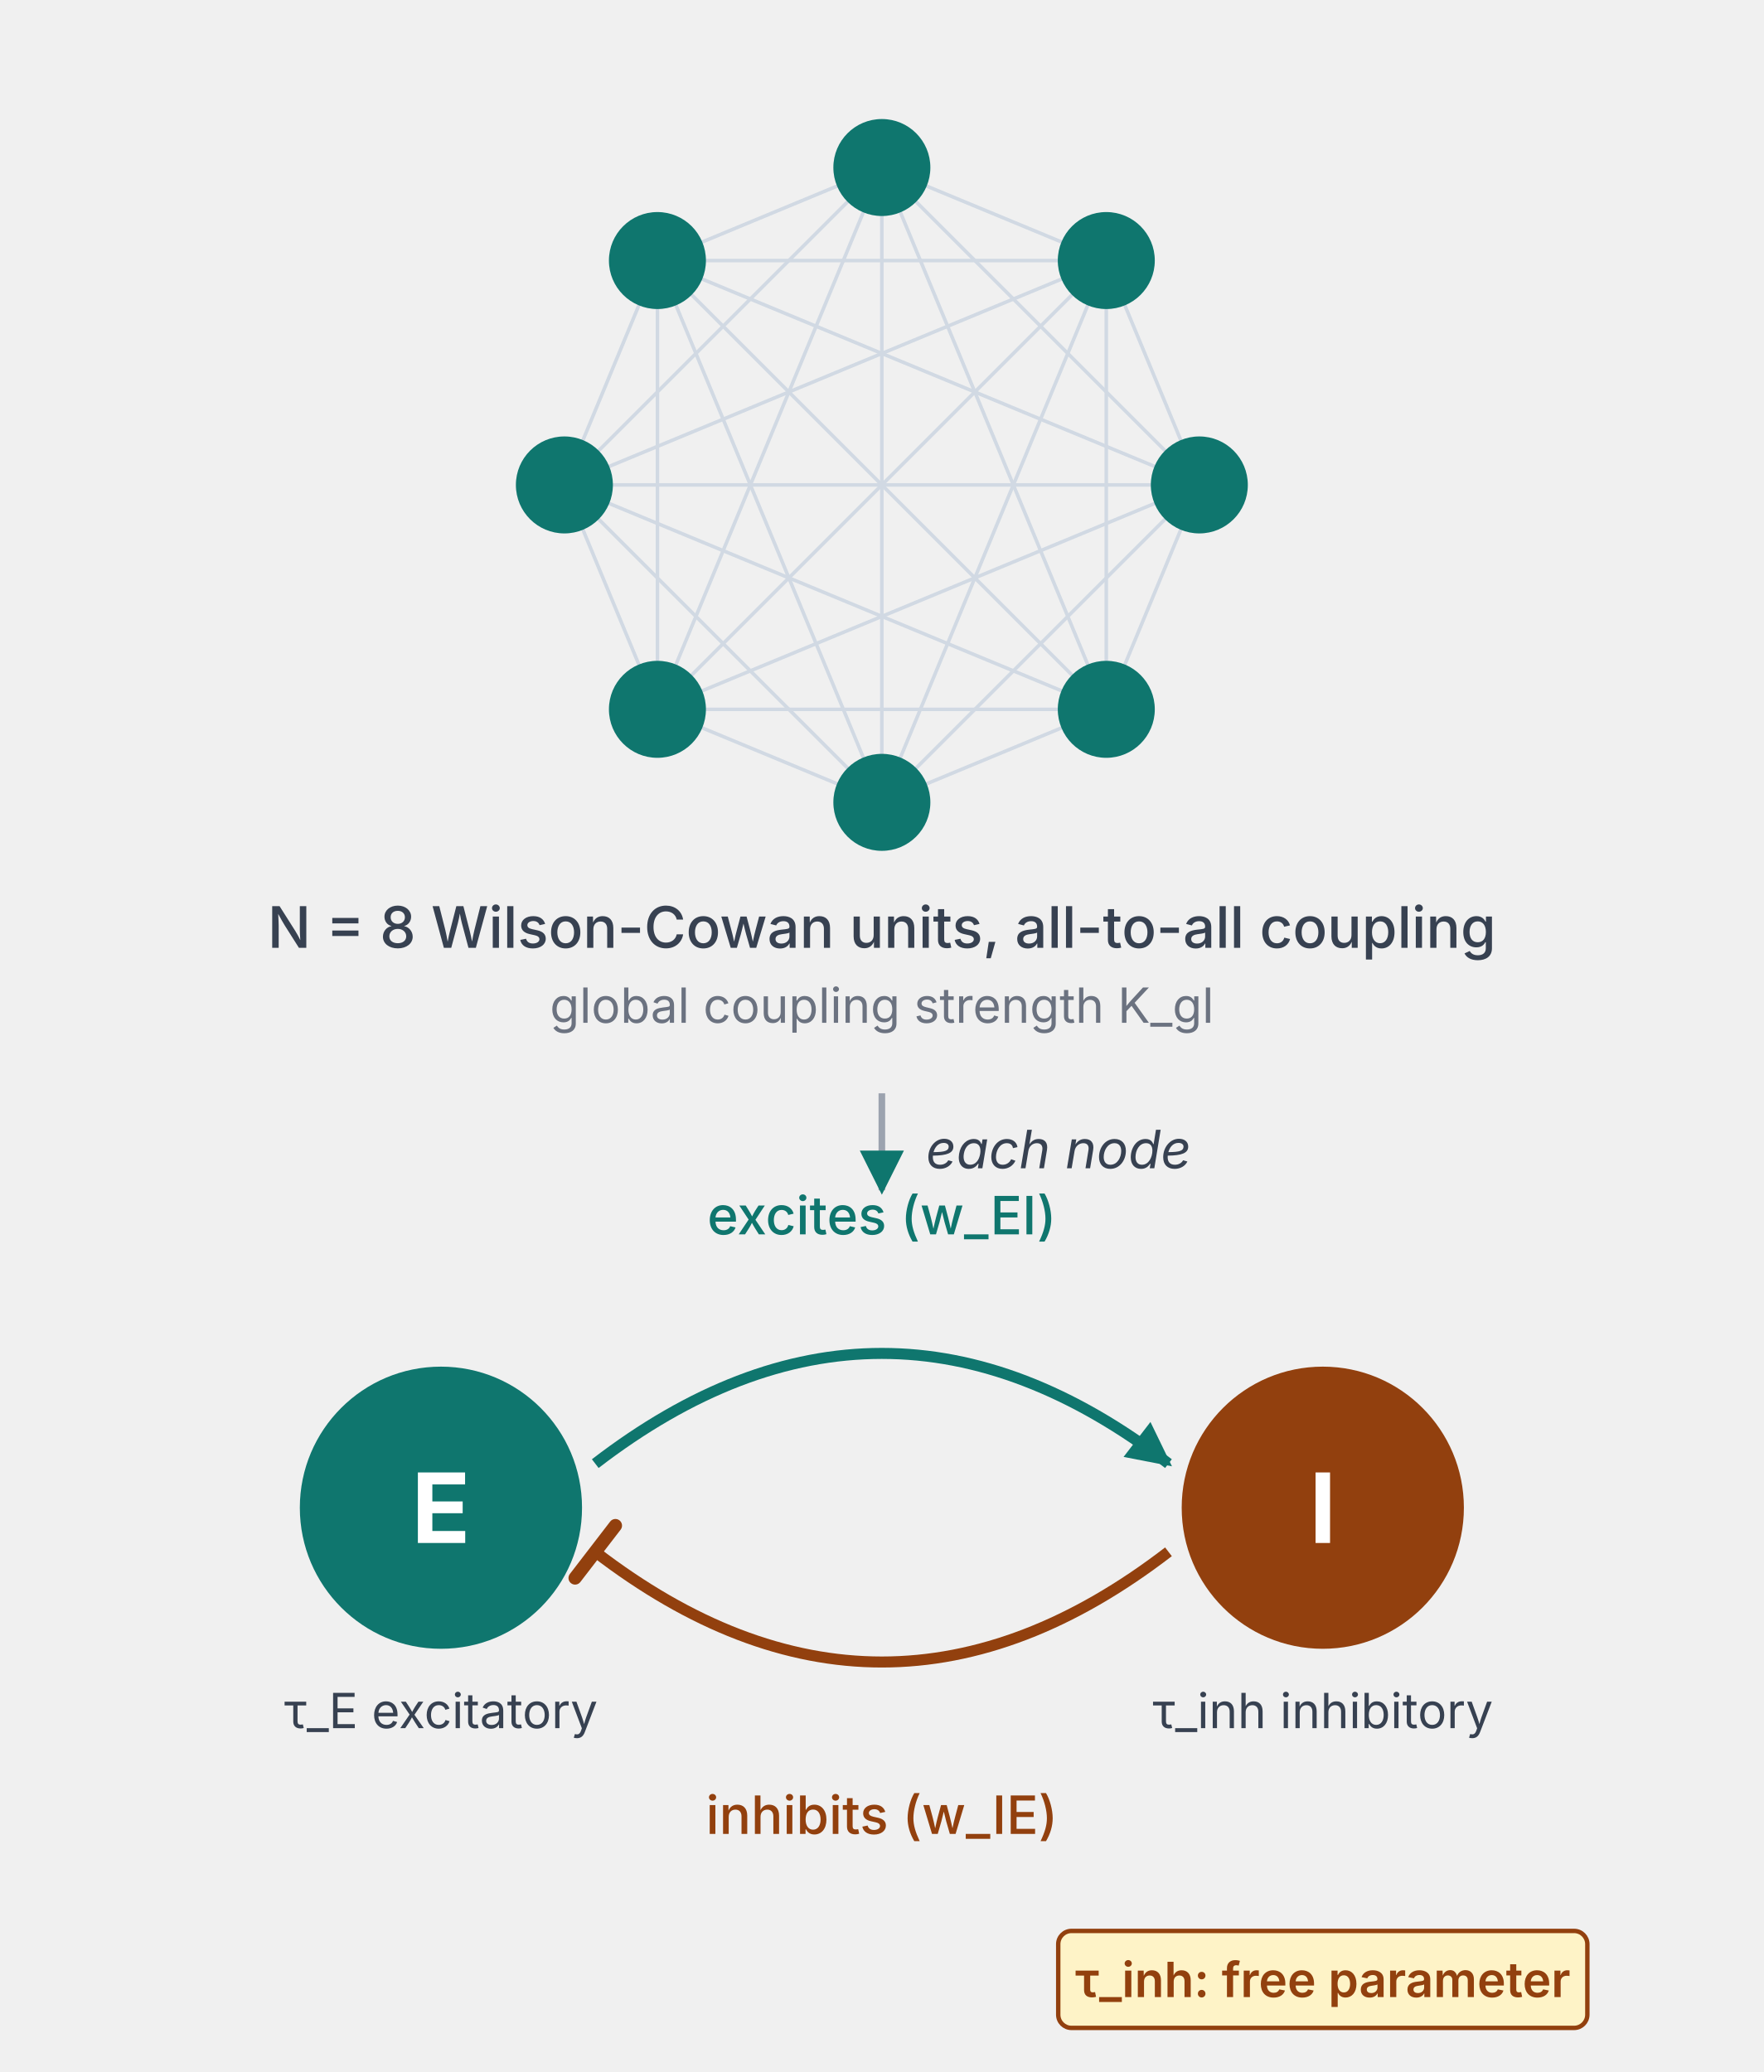
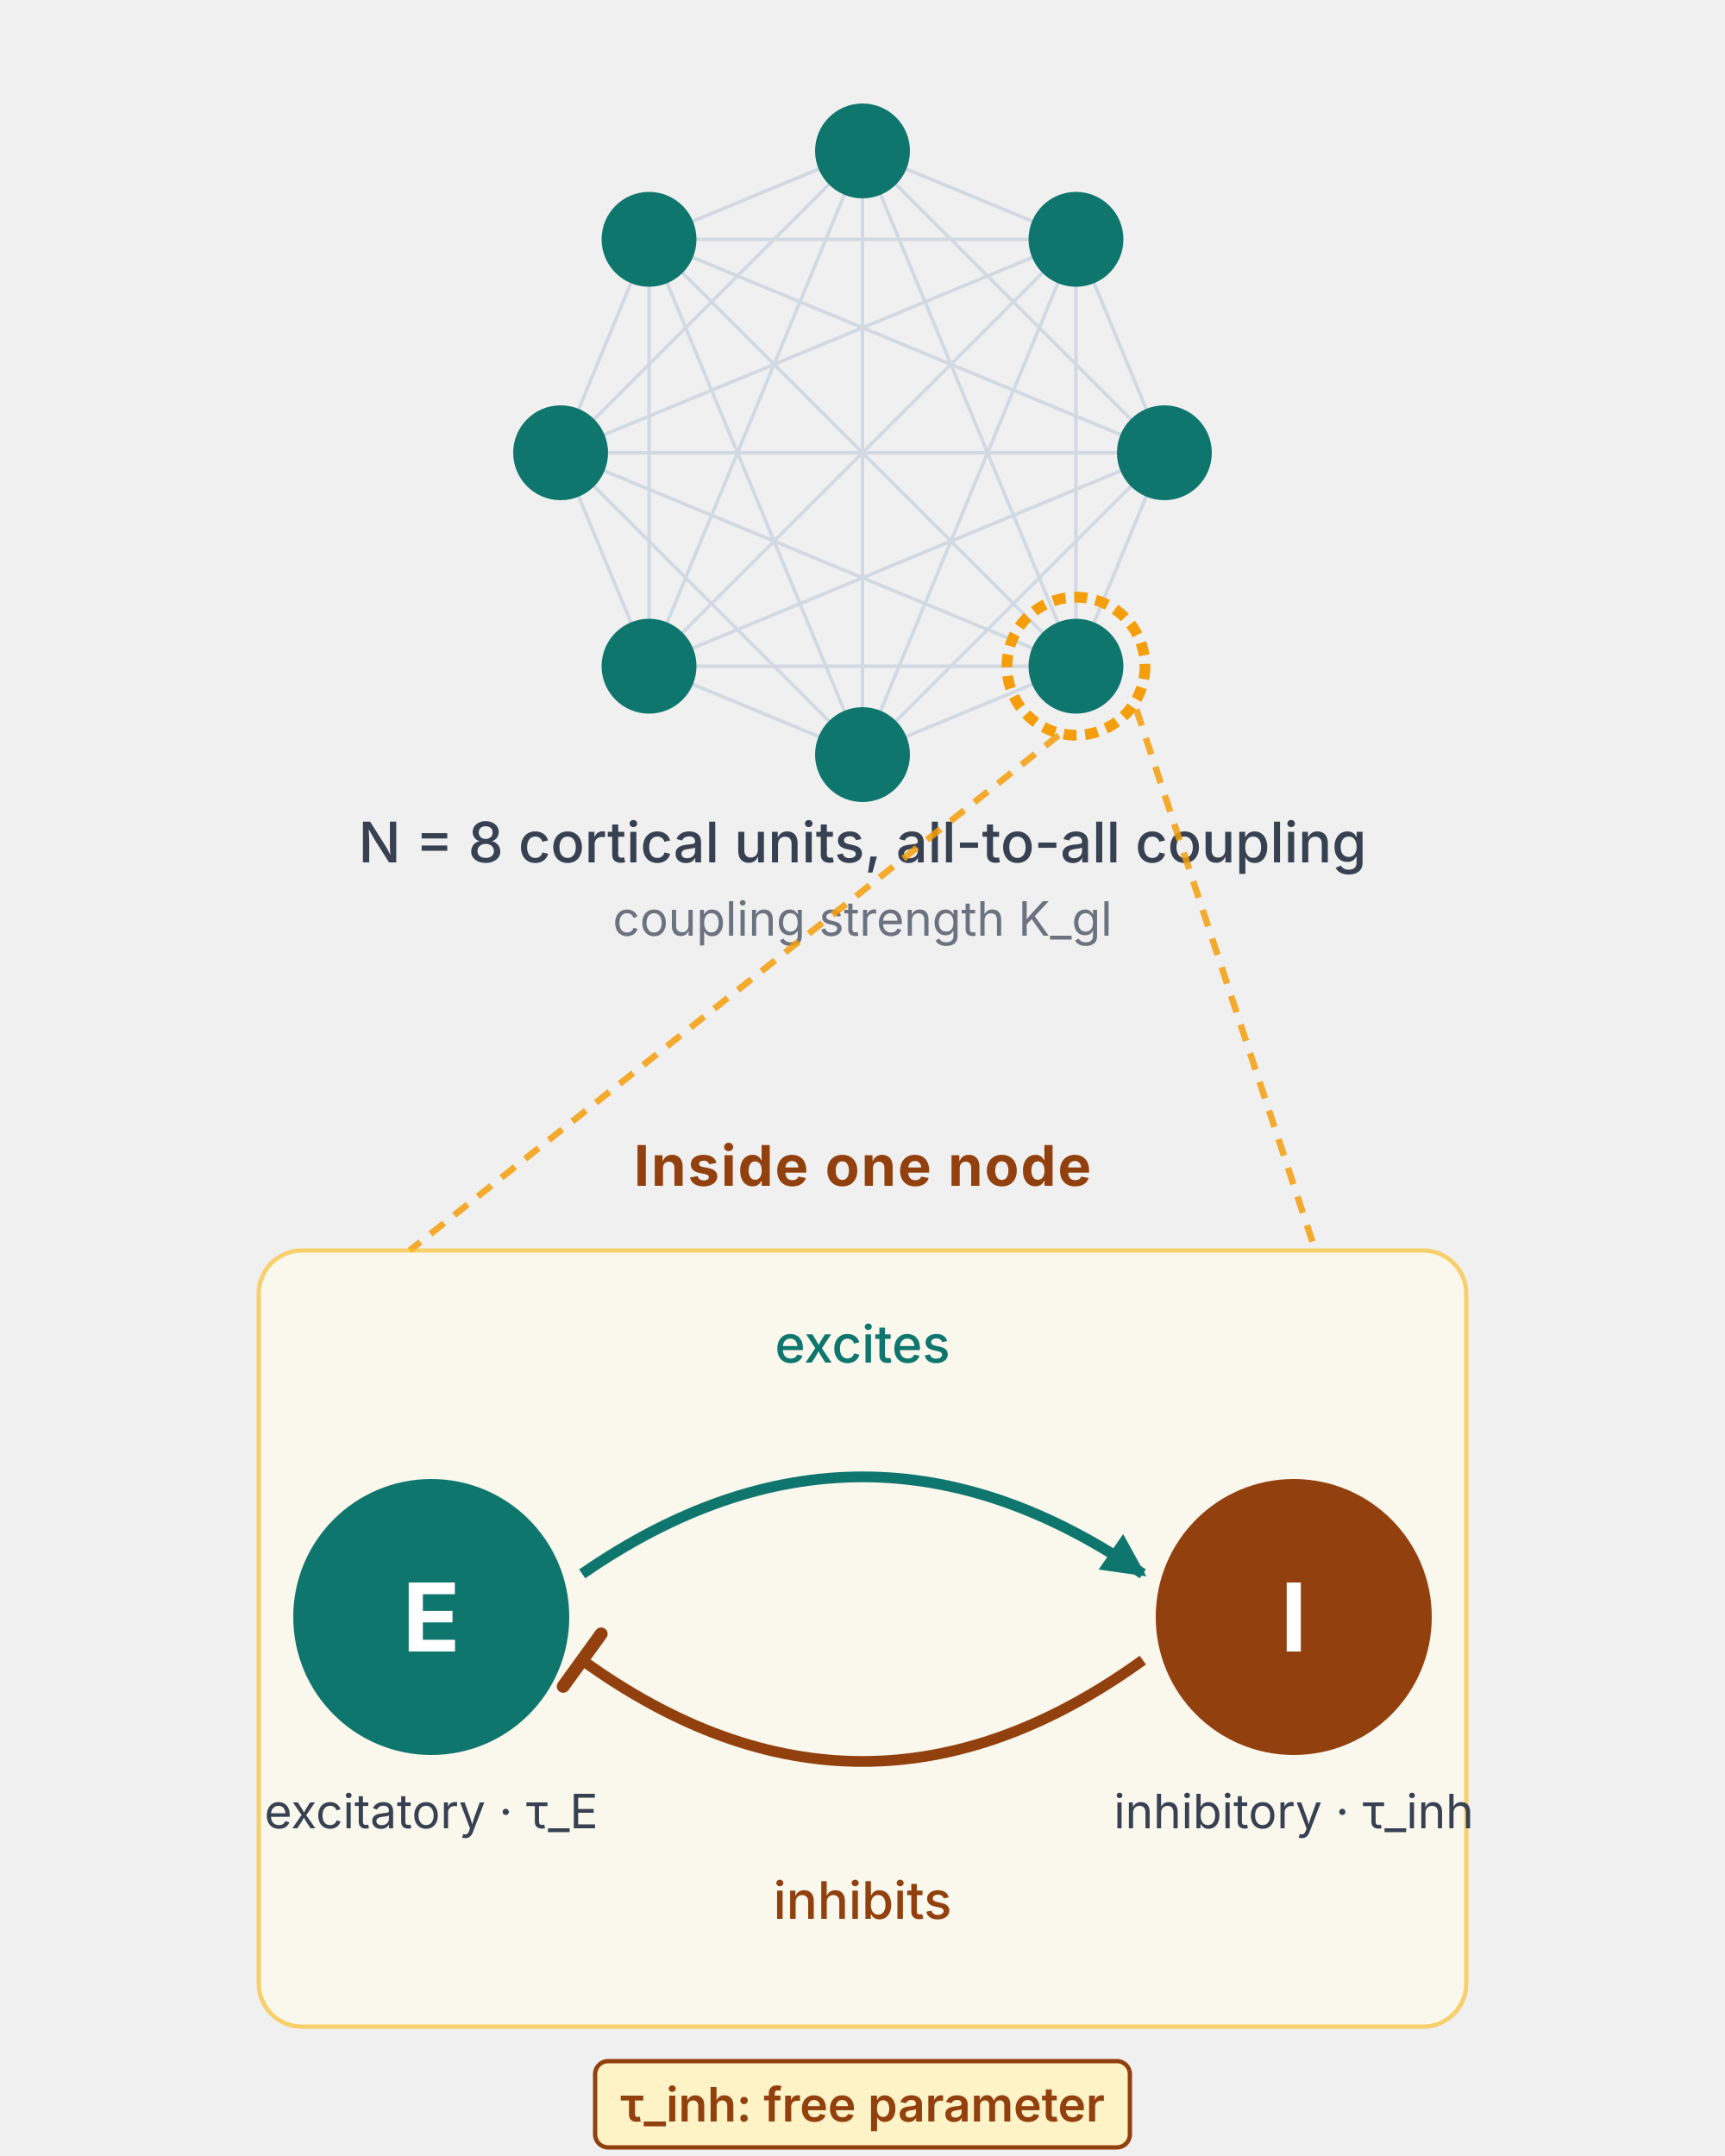
- <svg xmlns="http://www.w3.org/2000/svg" viewBox="0 0 400 470" font-family="-apple-system, BlinkMacSystemFont, 'Segoe UI', sans-serif">
+ <svg xmlns="http://www.w3.org/2000/svg" viewBox="0 0 400 500" font-family="-apple-system, BlinkMacSystemFont, 'Segoe UI', sans-serif">
  <defs>
    <marker id="arrowE" markerWidth="10" markerHeight="10" refX="9" refY="5" orient="auto" markerUnits="userSpaceOnUse">
      <path d="M0,0 L0,10 L10,5 z" fill="#0f766e" />
    </marker>
    <marker id="barI" markerWidth="6" markerHeight="20" refX="2" refY="10" orient="auto" markerUnits="userSpaceOnUse">
      <rect x="0.5" y="1" width="3" height="18" rx="1.5" ry="1.5" fill="#92400e" />
    </marker>
  </defs>
  <g stroke="#cbd5e1" stroke-width="0.8" opacity="0.85">
-     <line x1="200.0" y1="38.0" x2="250.9" y2="59.1" />
-     <line x1="200.0" y1="38.0" x2="272.0" y2="110.0" />
-     <line x1="200.0" y1="38.0" x2="250.9" y2="160.9" />
-     <line x1="200.0" y1="38.0" x2="200.0" y2="182.0" />
-     <line x1="200.0" y1="38.0" x2="149.1" y2="160.9" />
-     <line x1="200.0" y1="38.0" x2="128.0" y2="110.0" />
-     <line x1="200.0" y1="38.0" x2="149.1" y2="59.1" />
-     <line x1="250.9" y1="59.1" x2="272.0" y2="110.0" />
-     <line x1="250.9" y1="59.1" x2="250.9" y2="160.9" />
-     <line x1="250.9" y1="59.1" x2="200.0" y2="182.0" />
-     <line x1="250.9" y1="59.1" x2="149.1" y2="160.9" />
-     <line x1="250.9" y1="59.1" x2="128.0" y2="110.0" />
-     <line x1="250.9" y1="59.1" x2="149.1" y2="59.1" />
-     <line x1="272.0" y1="110.0" x2="250.9" y2="160.9" />
-     <line x1="272.0" y1="110.0" x2="200.0" y2="182.0" />
-     <line x1="272.0" y1="110.0" x2="149.1" y2="160.9" />
-     <line x1="272.0" y1="110.0" x2="128.0" y2="110.0" />
-     <line x1="272.0" y1="110.0" x2="149.1" y2="59.1" />
-     <line x1="250.9" y1="160.9" x2="200.0" y2="182.0" />
-     <line x1="250.9" y1="160.9" x2="149.1" y2="160.9" />
-     <line x1="250.9" y1="160.9" x2="128.0" y2="110.0" />
-     <line x1="250.9" y1="160.9" x2="149.1" y2="59.1" />
-     <line x1="200.0" y1="182.0" x2="149.1" y2="160.9" />
-     <line x1="200.0" y1="182.0" x2="128.0" y2="110.0" />
-     <line x1="200.0" y1="182.0" x2="149.1" y2="59.1" />
-     <line x1="149.1" y1="160.9" x2="128.0" y2="110.0" />
-     <line x1="149.1" y1="160.9" x2="149.1" y2="59.1" />
-     <line x1="128.0" y1="110.0" x2="149.1" y2="59.1" />
+     <line x1="200.0" y1="35.0" x2="249.5" y2="55.5" />
+     <line x1="200.0" y1="35.0" x2="270.0" y2="105.0" />
+     <line x1="200.0" y1="35.0" x2="249.5" y2="154.5" />
+     <line x1="200.0" y1="35.0" x2="200.0" y2="175.0" />
+     <line x1="200.0" y1="35.0" x2="150.5" y2="154.5" />
+     <line x1="200.0" y1="35.0" x2="130.0" y2="105.0" />
+     <line x1="200.0" y1="35.0" x2="150.5" y2="55.5" />
+     <line x1="249.5" y1="55.5" x2="270.0" y2="105.0" />
+     <line x1="249.5" y1="55.5" x2="249.5" y2="154.5" />
+     <line x1="249.5" y1="55.5" x2="200.0" y2="175.0" />
+     <line x1="249.5" y1="55.5" x2="150.5" y2="154.5" />
+     <line x1="249.5" y1="55.5" x2="130.0" y2="105.0" />
+     <line x1="249.5" y1="55.5" x2="150.5" y2="55.5" />
+     <line x1="270.0" y1="105.0" x2="249.5" y2="154.5" />
+     <line x1="270.0" y1="105.0" x2="200.0" y2="175.0" />
+     <line x1="270.0" y1="105.0" x2="150.5" y2="154.5" />
+     <line x1="270.0" y1="105.0" x2="130.0" y2="105.0" />
+     <line x1="270.0" y1="105.0" x2="150.5" y2="55.5" />
+     <line x1="249.5" y1="154.5" x2="200.0" y2="175.0" />
+     <line x1="249.5" y1="154.5" x2="150.5" y2="154.5" />
+     <line x1="249.5" y1="154.5" x2="130.0" y2="105.0" />
+     <line x1="249.5" y1="154.5" x2="150.5" y2="55.5" />
+     <line x1="200.0" y1="175.0" x2="150.5" y2="154.5" />
+     <line x1="200.0" y1="175.0" x2="130.0" y2="105.0" />
+     <line x1="200.0" y1="175.0" x2="150.5" y2="55.5" />
+     <line x1="150.5" y1="154.5" x2="130.0" y2="105.0" />
+     <line x1="150.5" y1="154.5" x2="150.5" y2="55.5" />
+     <line x1="130.0" y1="105.0" x2="150.5" y2="55.5" />
  </g>
  <g>
-     <circle cx="200.0" cy="38.0" r="11" fill="#0f766e" />
-     <circle cx="250.9" cy="59.1" r="11" fill="#0f766e" />
-     <circle cx="272.0" cy="110.0" r="11" fill="#0f766e" />
-     <circle cx="250.9" cy="160.9" r="11" fill="#0f766e" />
-     <circle cx="200.0" cy="182.0" r="11" fill="#0f766e" />
-     <circle cx="149.1" cy="160.9" r="11" fill="#0f766e" />
-     <circle cx="128.0" cy="110.0" r="11" fill="#0f766e" />
-     <circle cx="149.1" cy="59.1" r="11" fill="#0f766e" />
+     <circle cx="200.0" cy="35.0" r="11" fill="#0f766e" />
+     <circle cx="249.5" cy="55.5" r="11" fill="#0f766e" />
+     <circle cx="270.0" cy="105.0" r="11" fill="#0f766e" />
+     <circle cx="200.0" cy="175.0" r="11" fill="#0f766e" />
+     <circle cx="150.5" cy="154.5" r="11" fill="#0f766e" />
+     <circle cx="130.0" cy="105.0" r="11" fill="#0f766e" />
+     <circle cx="150.5" cy="55.5" r="11" fill="#0f766e" />
  </g>
-   <text x="200" y="215" text-anchor="middle" fill="#374151" font-size="13" font-weight="500">N = 8 Wilson-Cowan units, all-to-all coupling</text>
-   <text x="200" y="232" text-anchor="middle" fill="#6b7280" font-size="11">global coupling strength K_gl</text>
-   <path d="M 200 248 L 200 270" stroke="#9ca3af" stroke-width="1.5" marker-end="url(#arrowE)" />
-   <text x="210" y="265" fill="#374151" font-size="12" font-style="italic">each node</text>
-   <path d="M 135 332 Q 200 282 265 332" fill="none" stroke="#0f766e" stroke-width="2.5" marker-end="url(#arrowE)" />
-   <text x="200" y="280" text-anchor="middle" fill="#0f766e" font-size="12" font-weight="500">excites (w_EI)</text>
-   <path d="M 265 352 Q 200 402 135 352" fill="none" stroke="#92400e" stroke-width="2.5" marker-end="url(#barI)" />
-   <text x="200" y="416" text-anchor="middle" fill="#92400e" font-size="12" font-weight="500">inhibits (w_IE)</text>
-   <circle cx="100" cy="342" r="32" fill="#0f766e" />
-   <text x="100" y="350" text-anchor="middle" fill="white" font-size="22" font-weight="700">E</text>
-   <text x="100" y="392" text-anchor="middle" fill="#374151" font-size="11">τ_E excitatory</text>
-   <circle cx="300" cy="342" r="32" fill="#92400e" />
-   <text x="300" y="350" text-anchor="middle" fill="white" font-size="22" font-weight="700">I</text>
-   <text x="300" y="392" text-anchor="middle" fill="#374151" font-size="11">τ_inh inhibitory</text>
-   <rect x="240" y="438" width="120" height="22" rx="3" fill="#fef3c7" stroke="#92400e" stroke-width="1" />
-   <text x="300" y="453" text-anchor="middle" fill="#92400e" font-size="11" font-weight="600">τ_inh: free parameter</text>
+   <circle cx="249.5" cy="154.5" r="16" fill="none" stroke="#f59e0b" stroke-width="2.5" stroke-dasharray="3 2" />
+   <circle cx="249.5" cy="154.5" r="11" fill="#0f766e" />
+   <text x="200" y="200" text-anchor="middle" fill="#374151" font-size="13" font-weight="500">N = 8 cortical units, all-to-all coupling</text>
+   <text x="200" y="217" text-anchor="middle" fill="#6b7280" font-size="11">coupling strength K_gl</text>
+   <line x1="263.5" y1="164.5" x2="305" y2="290" stroke="#f59e0b" stroke-width="1.5" stroke-dasharray="4 3" opacity="0.85" />
+   <line x1="245.5" y1="170.5" x2="95" y2="290" stroke="#f59e0b" stroke-width="1.5" stroke-dasharray="4 3" opacity="0.85" />
+   <text x="200" y="275" text-anchor="middle" fill="#92400e" font-size="13" font-weight="700" letter-spacing="0.4">Inside one node</text>
+   <rect x="60" y="290" width="280" height="180" rx="10" fill="#fffbeb" stroke="#fbbf24" stroke-width="1" opacity="0.65" />
+   <path d="M 135 365 Q 200 320 265 365" fill="none" stroke="#0f766e" stroke-width="2.5" marker-end="url(#arrowE)" />
+   <text x="200" y="316" text-anchor="middle" fill="#0f766e" font-size="12" font-weight="500">excites</text>
+   <path d="M 265 385 Q 200 432 135 385" fill="none" stroke="#92400e" stroke-width="2.5" marker-end="url(#barI)" />
+   <text x="200" y="445" text-anchor="middle" fill="#92400e" font-size="12" font-weight="500">inhibits</text>
+   <circle cx="100" cy="375" r="32" fill="#0f766e" />
+   <text x="100" y="383" text-anchor="middle" fill="white" font-size="22" font-weight="700">E</text>
+   <text x="100" y="424" text-anchor="middle" fill="#374151" font-size="11">excitatory · τ_E</text>
+   <circle cx="300" cy="375" r="32" fill="#92400e" />
+   <text x="300" y="383" text-anchor="middle" fill="white" font-size="22" font-weight="700">I</text>
+   <text x="300" y="424" text-anchor="middle" fill="#374151" font-size="11">inhibitory · τ_inh</text>
+   <rect x="138" y="478" width="124" height="20" rx="3" fill="#fef3c7" stroke="#92400e" stroke-width="1" />
+   <text x="200" y="492" text-anchor="middle" fill="#92400e" font-size="11" font-weight="600">τ_inh: free parameter</text>
</svg>
